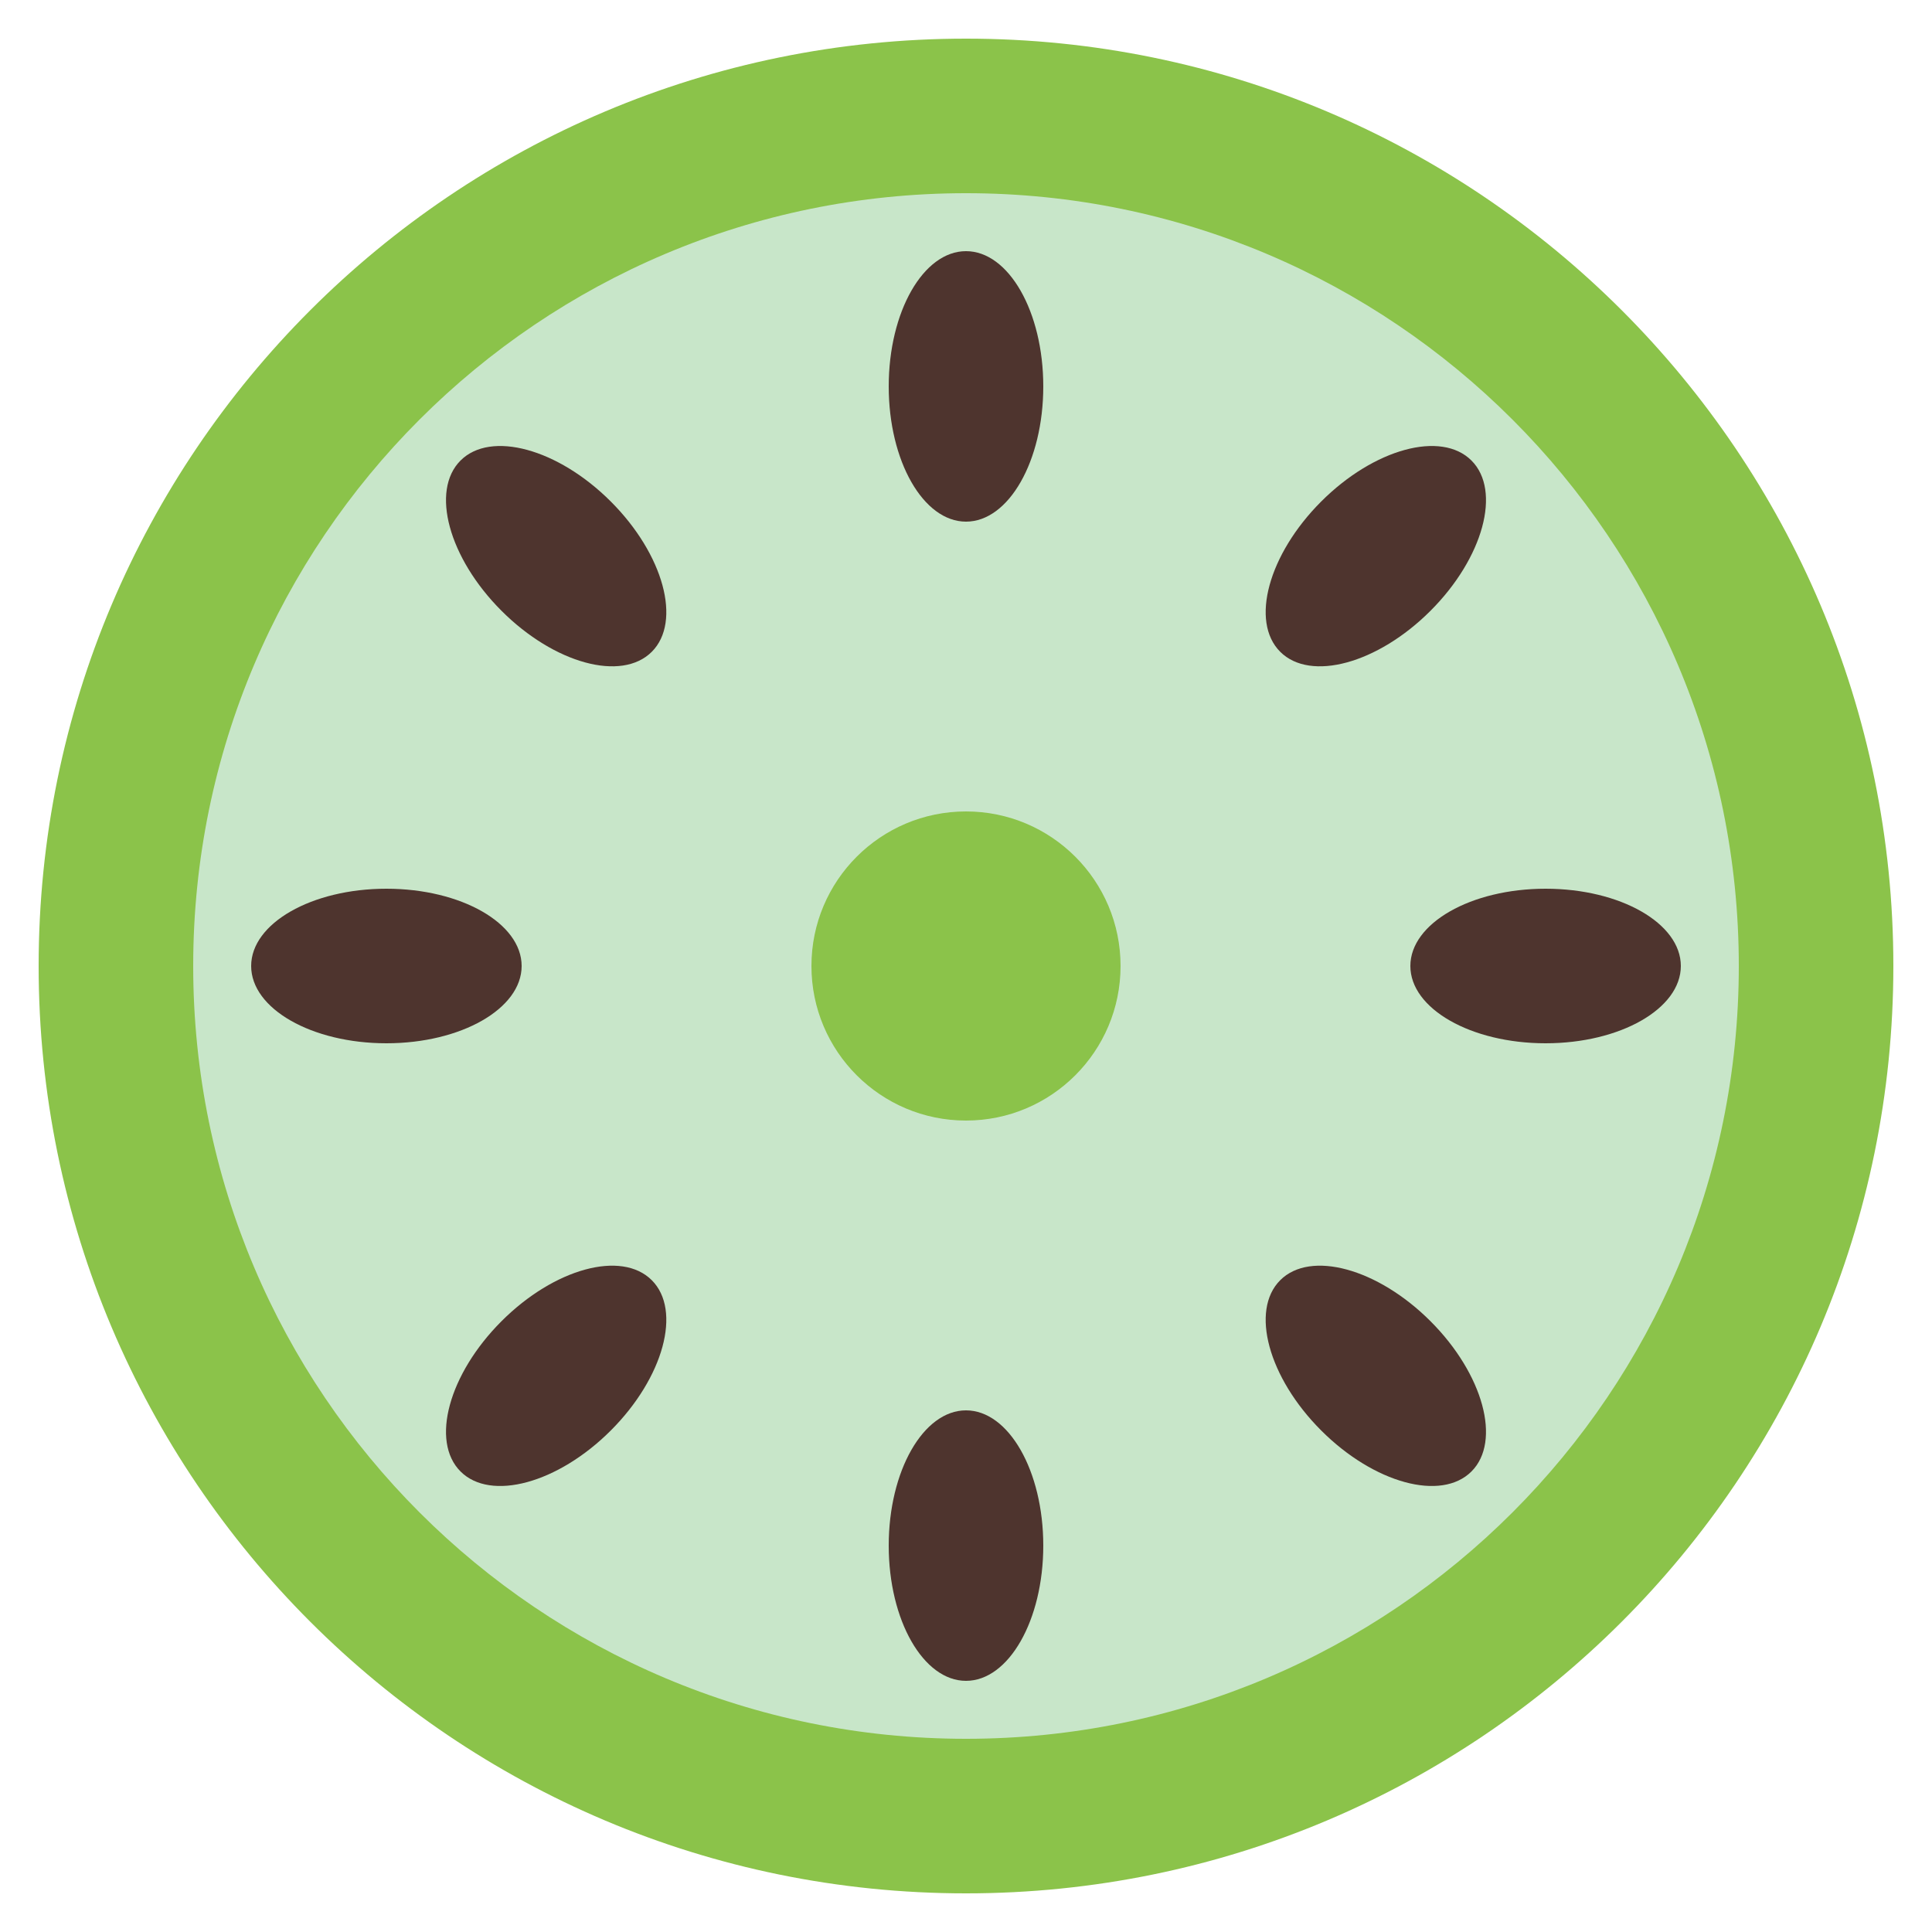
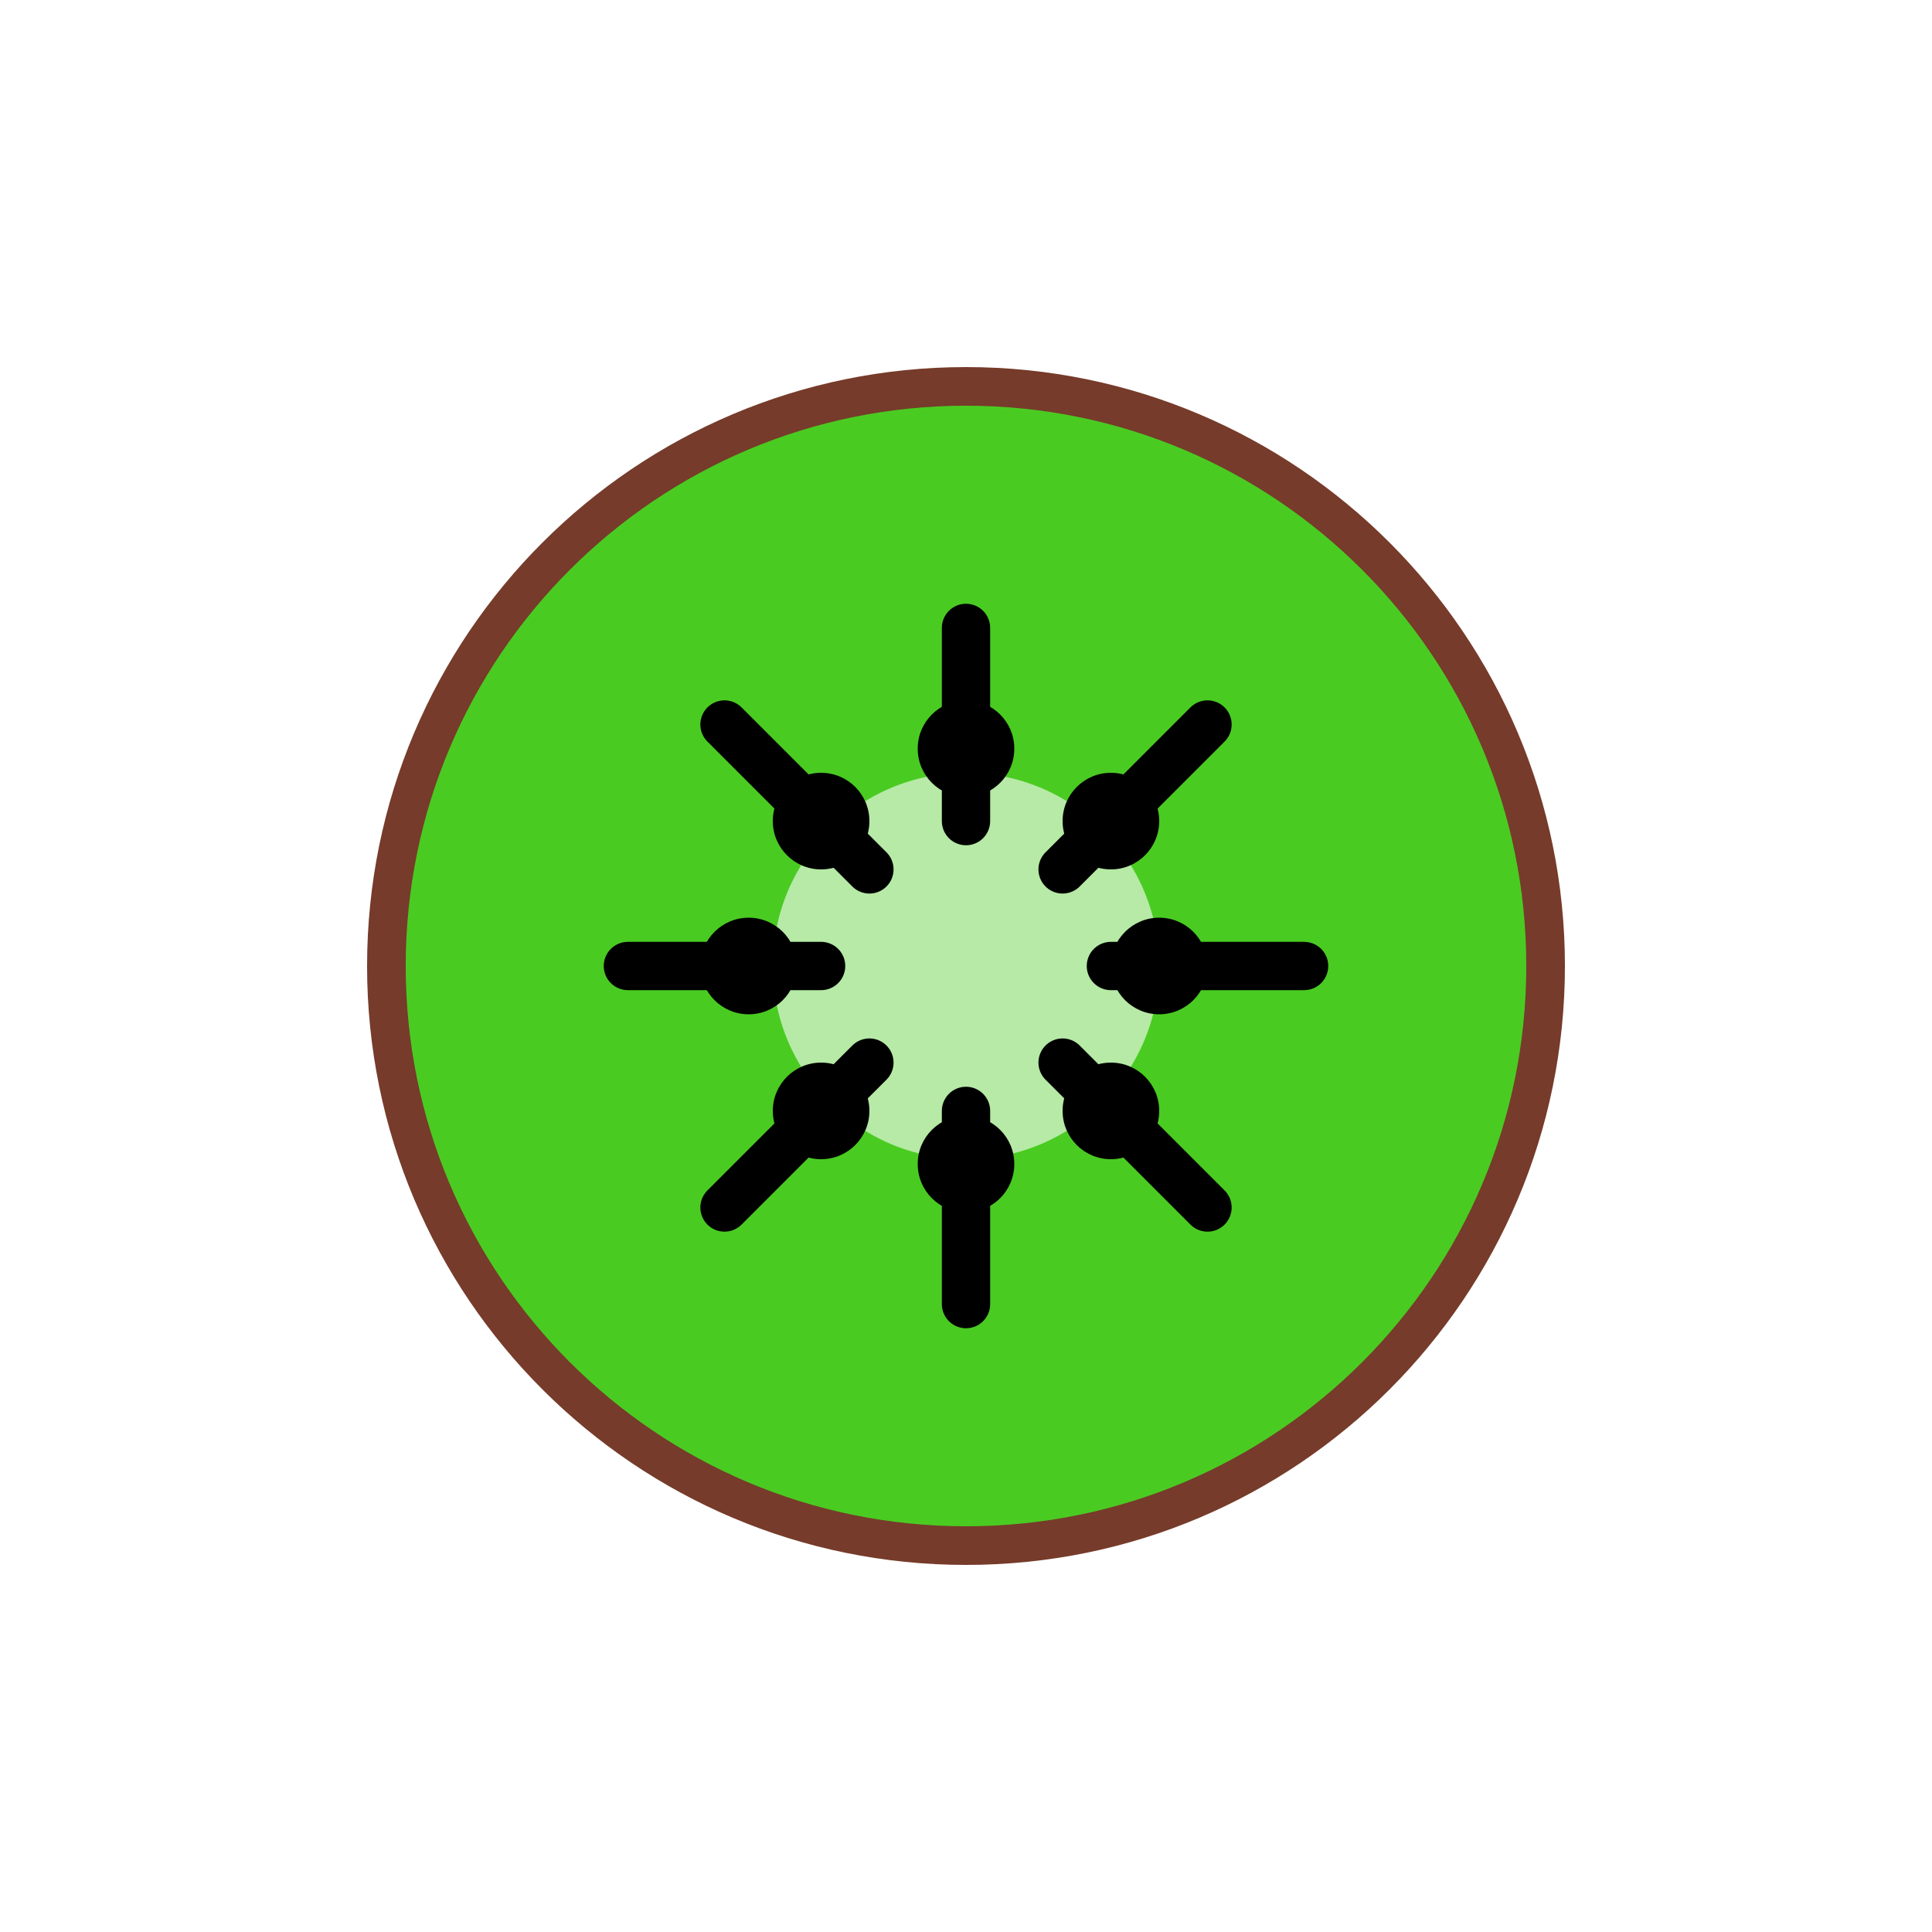
- <svg xmlns="http://www.w3.org/2000/svg" viewBox="0 0 100 100" width="100" height="100">
-   <circle cx="50" cy="50" r="48" fill="#8BC34A" />
-   <circle cx="50" cy="50" r="40" fill="#C8E6C9" />
-   <ellipse cx="50" cy="20" rx="4" ry="7" fill="#4E342E" transform="rotate(0 50 50)" />
-   <ellipse cx="50" cy="20" rx="4" ry="7" fill="#4E342E" transform="rotate(45 50 50)" />
-   <ellipse cx="50" cy="20" rx="4" ry="7" fill="#4E342E" transform="rotate(90 50 50)" />
-   <ellipse cx="50" cy="20" rx="4" ry="7" fill="#4E342E" transform="rotate(135 50 50)" />
-   <ellipse cx="50" cy="20" rx="4" ry="7" fill="#4E342E" transform="rotate(180 50 50)" />
-   <ellipse cx="50" cy="20" rx="4" ry="7" fill="#4E342E" transform="rotate(225 50 50)" />
-   <ellipse cx="50" cy="20" rx="4" ry="7" fill="#4E342E" transform="rotate(270 50 50)" />
-   <ellipse cx="50" cy="20" rx="4" ry="7" fill="#4E342E" transform="rotate(315 50 50)" />
-   <circle cx="50" cy="50" r="8" fill="#8BC34A" />
+ <svg xmlns="http://www.w3.org/2000/svg" width="400" height="400">
+   <circle cx="200" cy="200" r="120" fill="#4ACB22" stroke="#763b2a" stroke-width="8" />
+   <circle cx="200" cy="200" r="40" fill="#b6eaa6" />
+   <line x1="150" y1="150" x2="180" y2="180" stroke="#000" stroke-width="10" stroke-linecap="round" />
+   <circle cx="170" cy="170" r="10" fill="#000" />
+   <line x1="200" y1="130" x2="200" y2="170" stroke="#000" stroke-width="10" stroke-linecap="round" />
+   <circle cx="200" cy="155" r="10" fill="#000" />
+   <line x1="220" y1="180" x2="250" y2="150" stroke="#000" stroke-width="10" stroke-linecap="round" />
+   <circle cx="230" cy="170" r="10" fill="#000" />
+   <line x1="130" y1="200" x2="170" y2="200" stroke="#000" stroke-width="10" stroke-linecap="round" />
+   <circle cx="155" cy="200" r="10" fill="#000" />
+   <line x1="230" y1="200" x2="270" y2="200" stroke="#000" stroke-width="10" stroke-linecap="round" />
+   <circle cx="240" cy="200" r="10" fill="#000" />
+   <line x1="150" y1="250" x2="180" y2="220" stroke="#000" stroke-width="10" stroke-linecap="round" />
+   <circle cx="170" cy="230" r="10" fill="#000" />
+   <line x1="200" y1="230" x2="200" y2="270" stroke="#000" stroke-width="10" stroke-linecap="round" />
+   <circle cx="200" cy="241" r="10" fill="#000" />
+   <line x1="220" y1="220" x2="250" y2="250" stroke="#000" stroke-width="10" stroke-linecap="round" />
+   <circle cx="230" cy="230" r="10" fill="#000" />
</svg>
